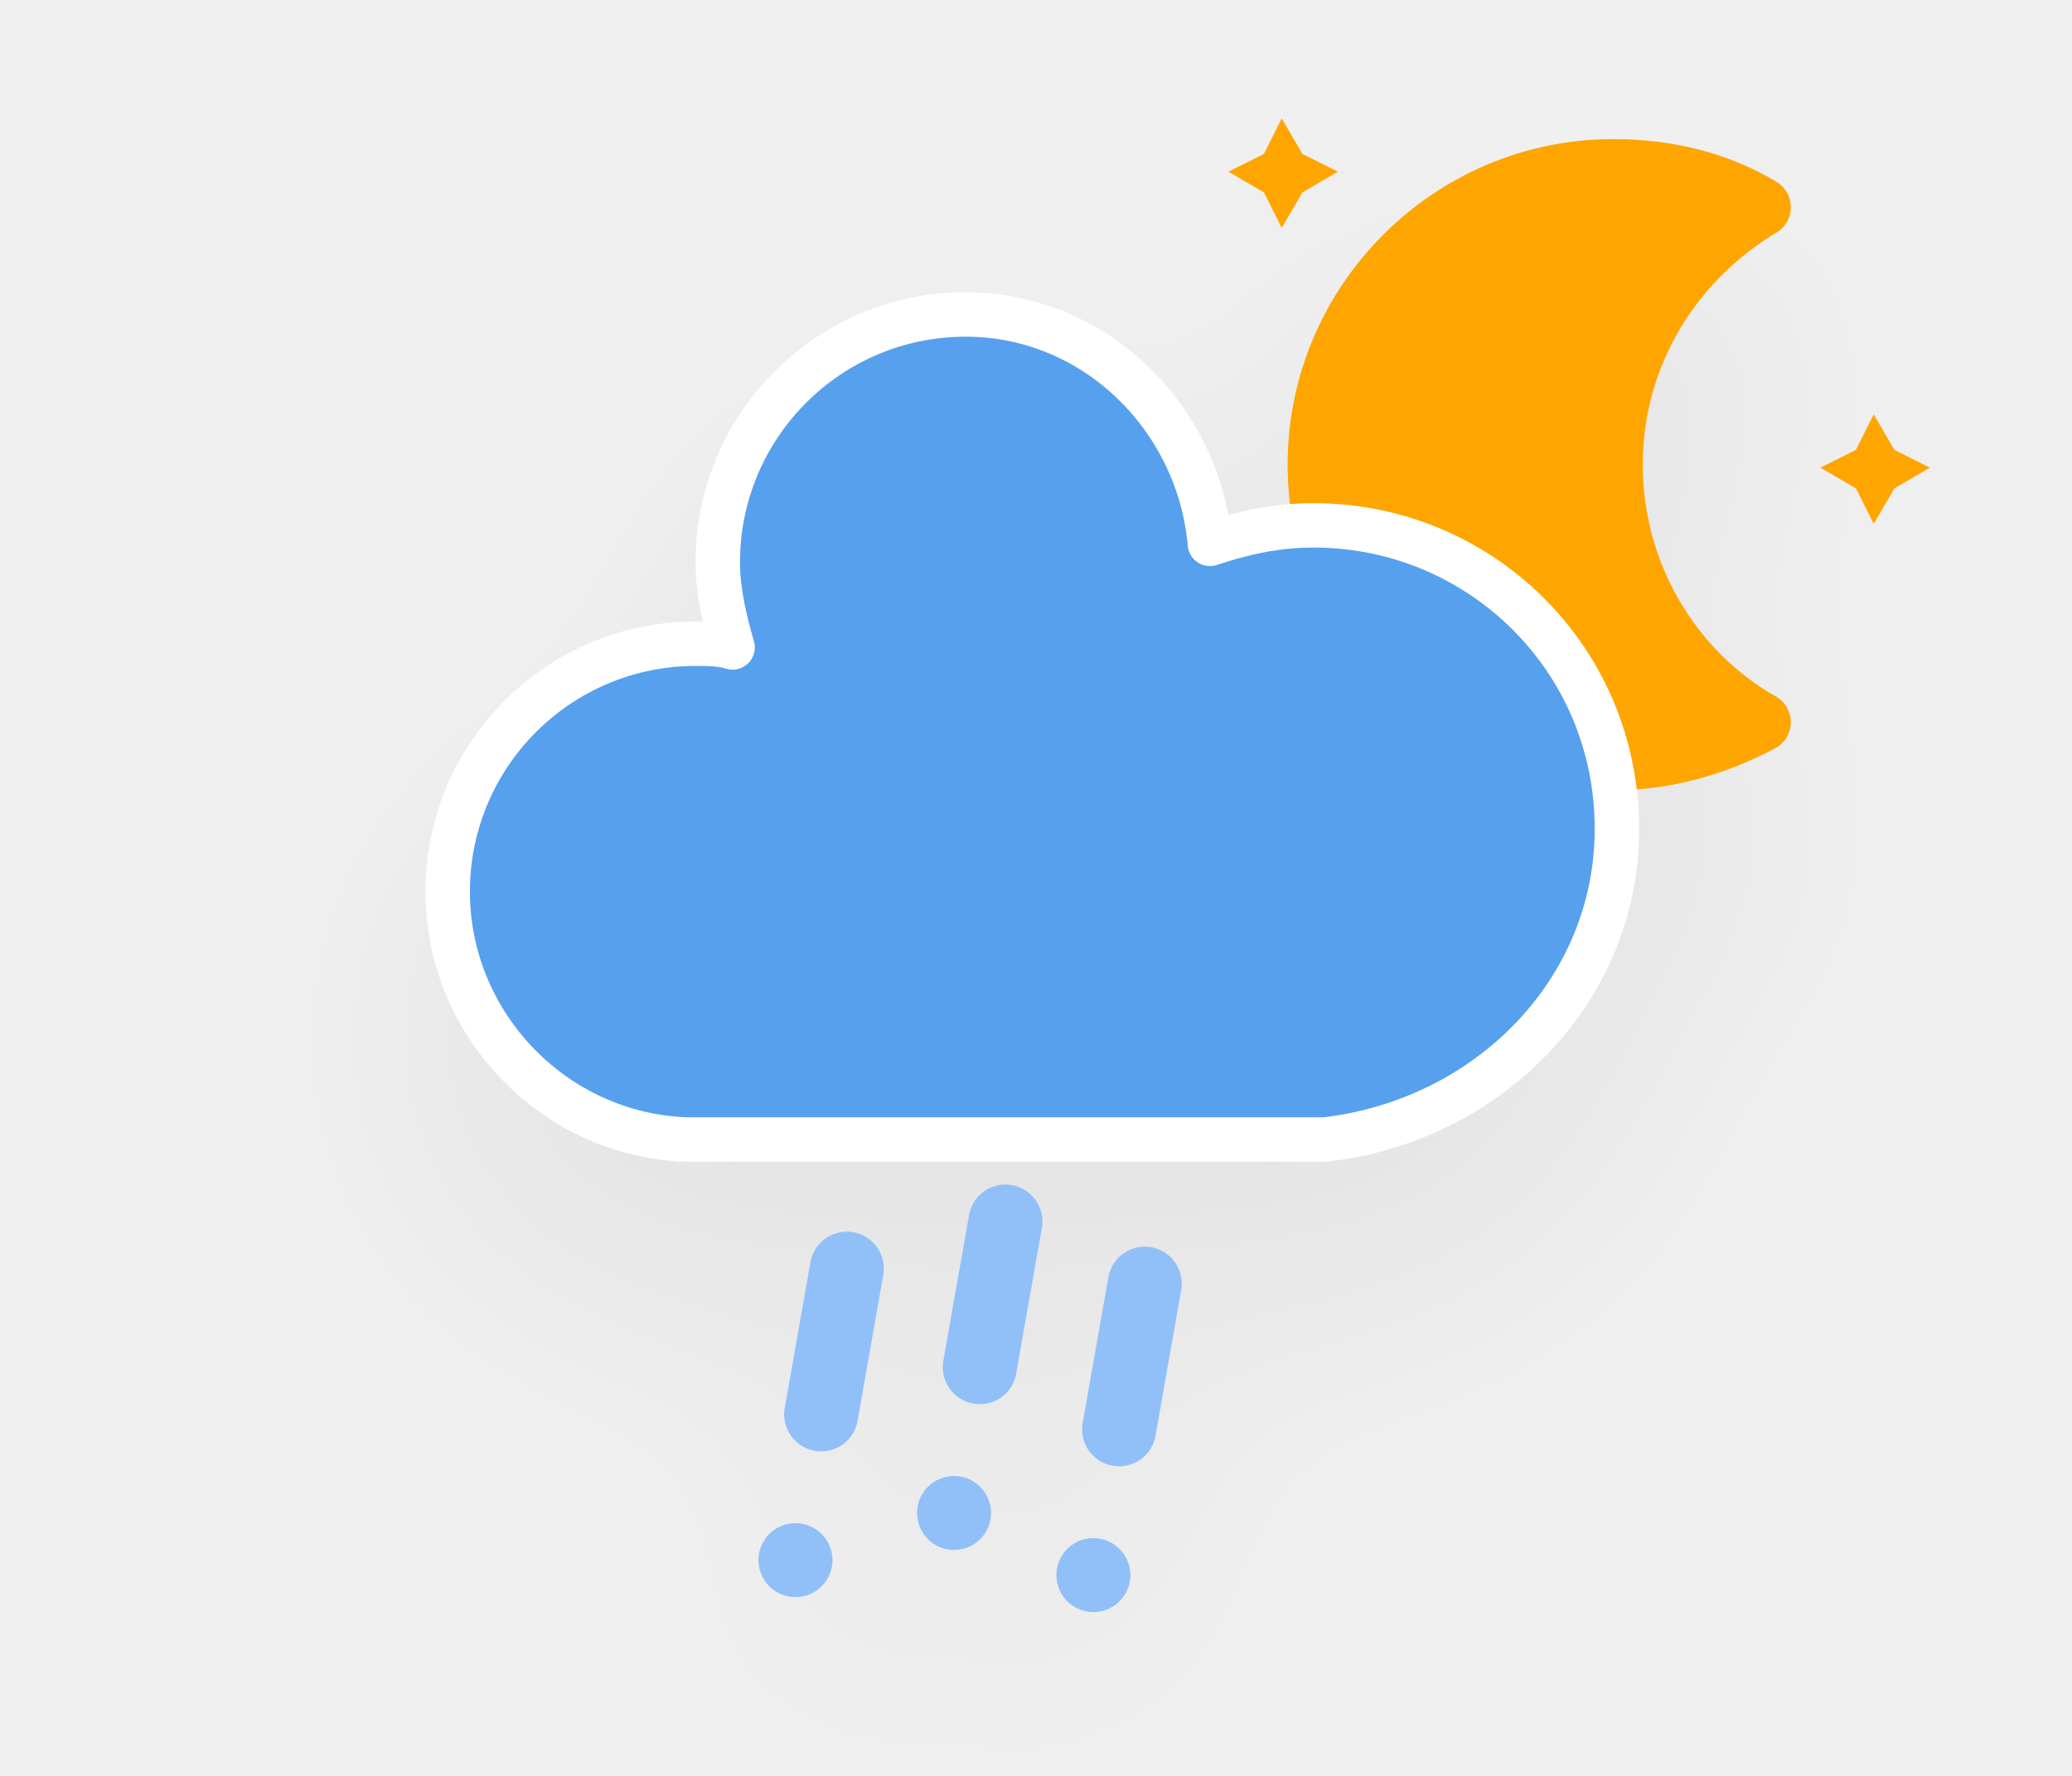
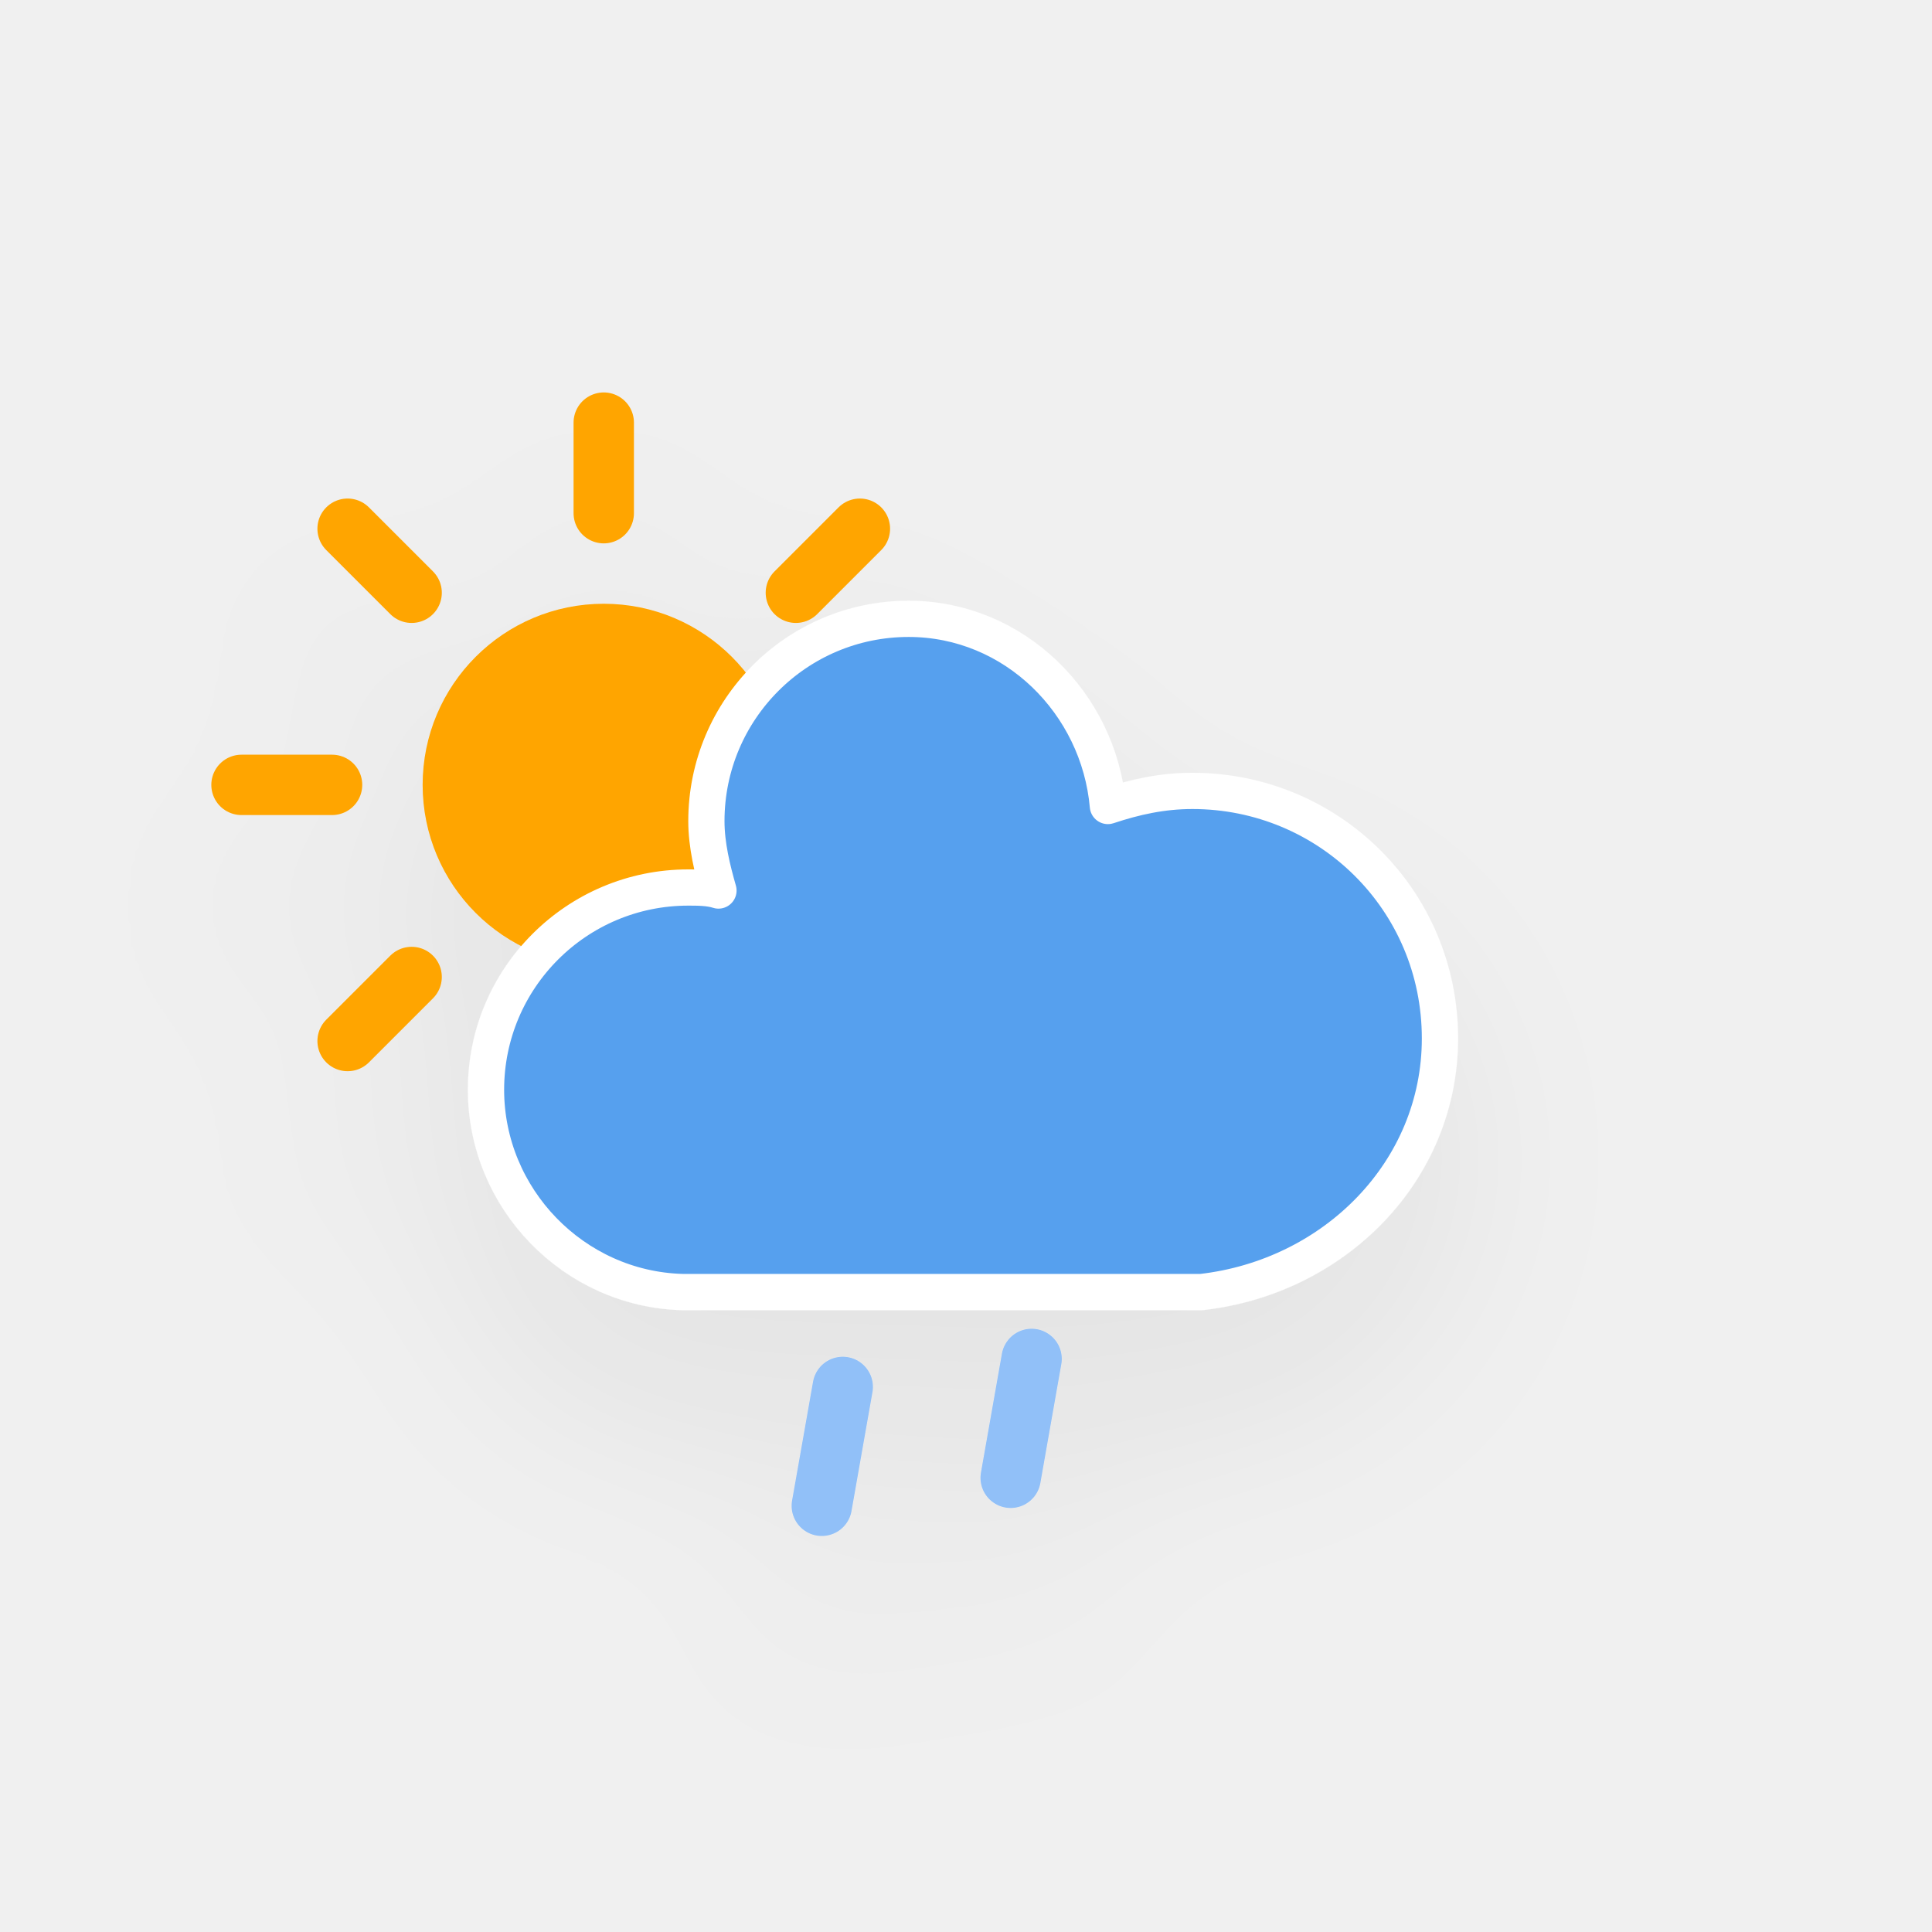
- <svg xmlns="http://www.w3.org/2000/svg" width="56" height="48" version="1.1">
+ <svg xmlns="http://www.w3.org/2000/svg" version="1.1" width="64" height="64" viewbox="0 0 64 64">
  <defs>
-     <filter id="blur" x="-.207" y="-.206" width="1.403" height="1.487">
+     <filter id="blur" width="200%" height="200%">
      <feGaussianBlur in="SourceAlpha" stdDeviation="3" />
      <feOffset dx="0" dy="4" result="offsetblur" />
      <feComponentTransfer>
-         <feFuncA slope="0.05" type="linear" />
+         <feFuncA type="linear" slope="0.05" />
      </feComponentTransfer>
      <feMerge>
        <feMergeNode />
        <feMergeNode in="SourceGraphic" />
      </feMerge>
    </filter>
  </defs>
-   <g transform="translate(16,-2)" filter="url(#blur)">
-     <g transform="matrix(.8 0 0 .8 16 4)">
-       <g class="am-weather-moon-star-1">
-         <polygon points="1.5 3.3 2.7 2.7 3.3 1.5 4 2.7 5.2 3.3 4 4 3.3 5.2 2.7 4" fill="#ffa500" stroke-miterlimit="10" />
+   <g filter="url(#blur)" id="rainy-3">
+     <g transform="translate(20,10)">
+       <g transform="translate(0,16)">
+         <g class="am-weather-sun">
+           <g>
+             <line fifll="none" stroke="orange" stroke-linecap="round" stroke-width="2" transform="translate(0,9)" x1="0" x2="0" y1="0" y2="3" />
+           </g>
+           <g transform="rotate(45)">
+             <line fill="none" stroke="orange" stroke-linecap="round" stroke-width="2" transform="translate(0,9)" x1="0" x2="0" y1="0" y2="3" />
+           </g>
+           <g transform="rotate(90)">
+             <line fill="none" stroke="orange" stroke-linecap="round" stroke-width="2" transform="translate(0,9)" x1="0" x2="0" y1="0" y2="3" />
+           </g>
+           <g transform="rotate(135)">
+             <line fill="none" stroke="orange" stroke-linecap="round" stroke-width="2" transform="translate(0,9)" x1="0" x2="0" y1="0" y2="3" />
+           </g>
+           <g transform="rotate(180)">
+             <line fill="none" stroke="orange" stroke-linecap="round" stroke-width="2" transform="translate(0,9)" x1="0" x2="0" y1="0" y2="3" />
+           </g>
+           <g transform="rotate(225)">
+             <line fill="none" stroke="orange" stroke-linecap="round" stroke-width="2" transform="translate(0,9)" x1="0" x2="0" y1="0" y2="3" />
+           </g>
+           <g transform="rotate(270)">
+             <line fill="none" stroke="orange" stroke-linecap="round" stroke-width="2" transform="translate(0,9)" x1="0" x2="0" y1="0" y2="3" />
+           </g>
+           <g transform="rotate(315)">
+             <line fill="none" stroke="orange" stroke-linecap="round" stroke-width="2" transform="translate(0,9)" x1="0" x2="0" y1="0" y2="3" />
+           </g>
+           <animateTransform attributeName="transform" type="rotate" values="0.0;360.0" keyTimes="0;1" dur="9s" repeatCount="indefinite" calcMode="linear" />
+         </g>
+         <circle cx="0" cy="0" fill="orange" r="5" stroke="orange" stroke-width="2" />
      </g>
-       <g class="am-weather-moon-star-2">
-         <polygon transform="translate(20,10)" points="1.5 3.3 2.7 2.7 3.3 1.5 4 2.7 5.2 3.3 4 4 3.3 5.2 2.7 4" fill="#ffa500" stroke-miterlimit="10" />
-       </g>
-       <g class="am-weather-moon">
-         <path d="m14.5 13.2c0-3.7 2-6.9 5-8.7-1.5-0.9-3.2-1.3-5-1.3-5.5 0-10 4.5-10 10s4.5 10 10 10c1.8 0 3.5-0.5 5-1.3-3-1.7-5-5-5-8.7z" fill="#ffa500" stroke="#ffa500" stroke-linejoin="round" stroke-width="2" />
+       <g>
+         <path d="M47.7,35.4c0-4.6-3.7-8.2-8.2-8.2c-1,0-1.9,0.2-2.8,0.5c-0.3-3.4-3.1-6.2-6.6-6.2c-3.7,0-6.7,3-6.7,6.7c0,0.8,0.2,1.6,0.4,2.3    c-0.3-0.1-0.7-0.1-1-0.1c-3.7,0-6.7,3-6.7,6.7c0,3.6,2.9,6.6,6.5,6.7l17.2,0C44.2,43.3,47.7,39.8,47.7,35.4z" fill="#57A0EE" stroke="white" stroke-linejoin="round" stroke-width="1.2" transform="translate(-20,-11)" />
      </g>
    </g>
-     <g class="am-weather-cloud-3">
-       <path transform="translate(-20,-11)" d="m47.7 35.4c0-4.6-3.7-8.2-8.2-8.2-1 0-1.9 0.2-2.8 0.5-0.3-3.4-3.1-6.2-6.6-6.2-3.7 0-6.7 3-6.7 6.7 0 0.8 0.2 1.6 0.4 2.3-0.3-0.1-0.7-0.1-1-0.1-3.7 0-6.7 3-6.7 6.7 0 3.6 2.9 6.6 6.5 6.7h17.2c4.4-0.5 7.9-4 7.9-8.4z" fill="#57a0ee" stroke="#fff" stroke-linejoin="round" stroke-width="1.2" />
-     </g>
-     <g class="am-weather-rainy-3" transform="translate(-20,-10) rotate(10,-247.39,200.17)" fill="none" stroke="#91c0f8" stroke-dasharray="4, 4" stroke-linecap="round" stroke-width="2">
-       <line class="am-weather-rain-1" transform="translate(-4,1)" y2="8" />
-       <line class="am-weather-rain-2" transform="translate(0,-1)" y2="8" />
-       <line class="am-weather-rain-1" transform="translate(4)" y2="8" />
+     <g transform="translate(34,46), rotate(10)">
+       <g class="am-weather-rain-1">
+         <line fill="none" stroke="#91C0F8" stroke-dasharray="4,7" stroke-linecap="round" stroke-width="2" transform="translate(-6,1)" x1="0" x2="0" y1="0" y2="8" />
+         <animate attributeName="stroke-dashoffset" values="0;-100" keyTimes="0;1" dur="8s" repeatCount="indefinite" calcMode="linear" />
+       </g>
+       <g class="am-weather-rain-2">
+         <line fill="none" stroke="#91C0F8" stroke-dasharray="4,7" stroke-linecap="round" stroke-width="2" transform="translate(0,-1)" x1="0" x2="0" y1="0" y2="8" />
+         <animate attributeName="stroke-dashoffset" values="0;-100" keyTimes="0;1" dur="8s" repeatCount="indefinite" calcMode="linear" begin="0.25s" />
+       </g>
    </g>
  </g>
</svg>
